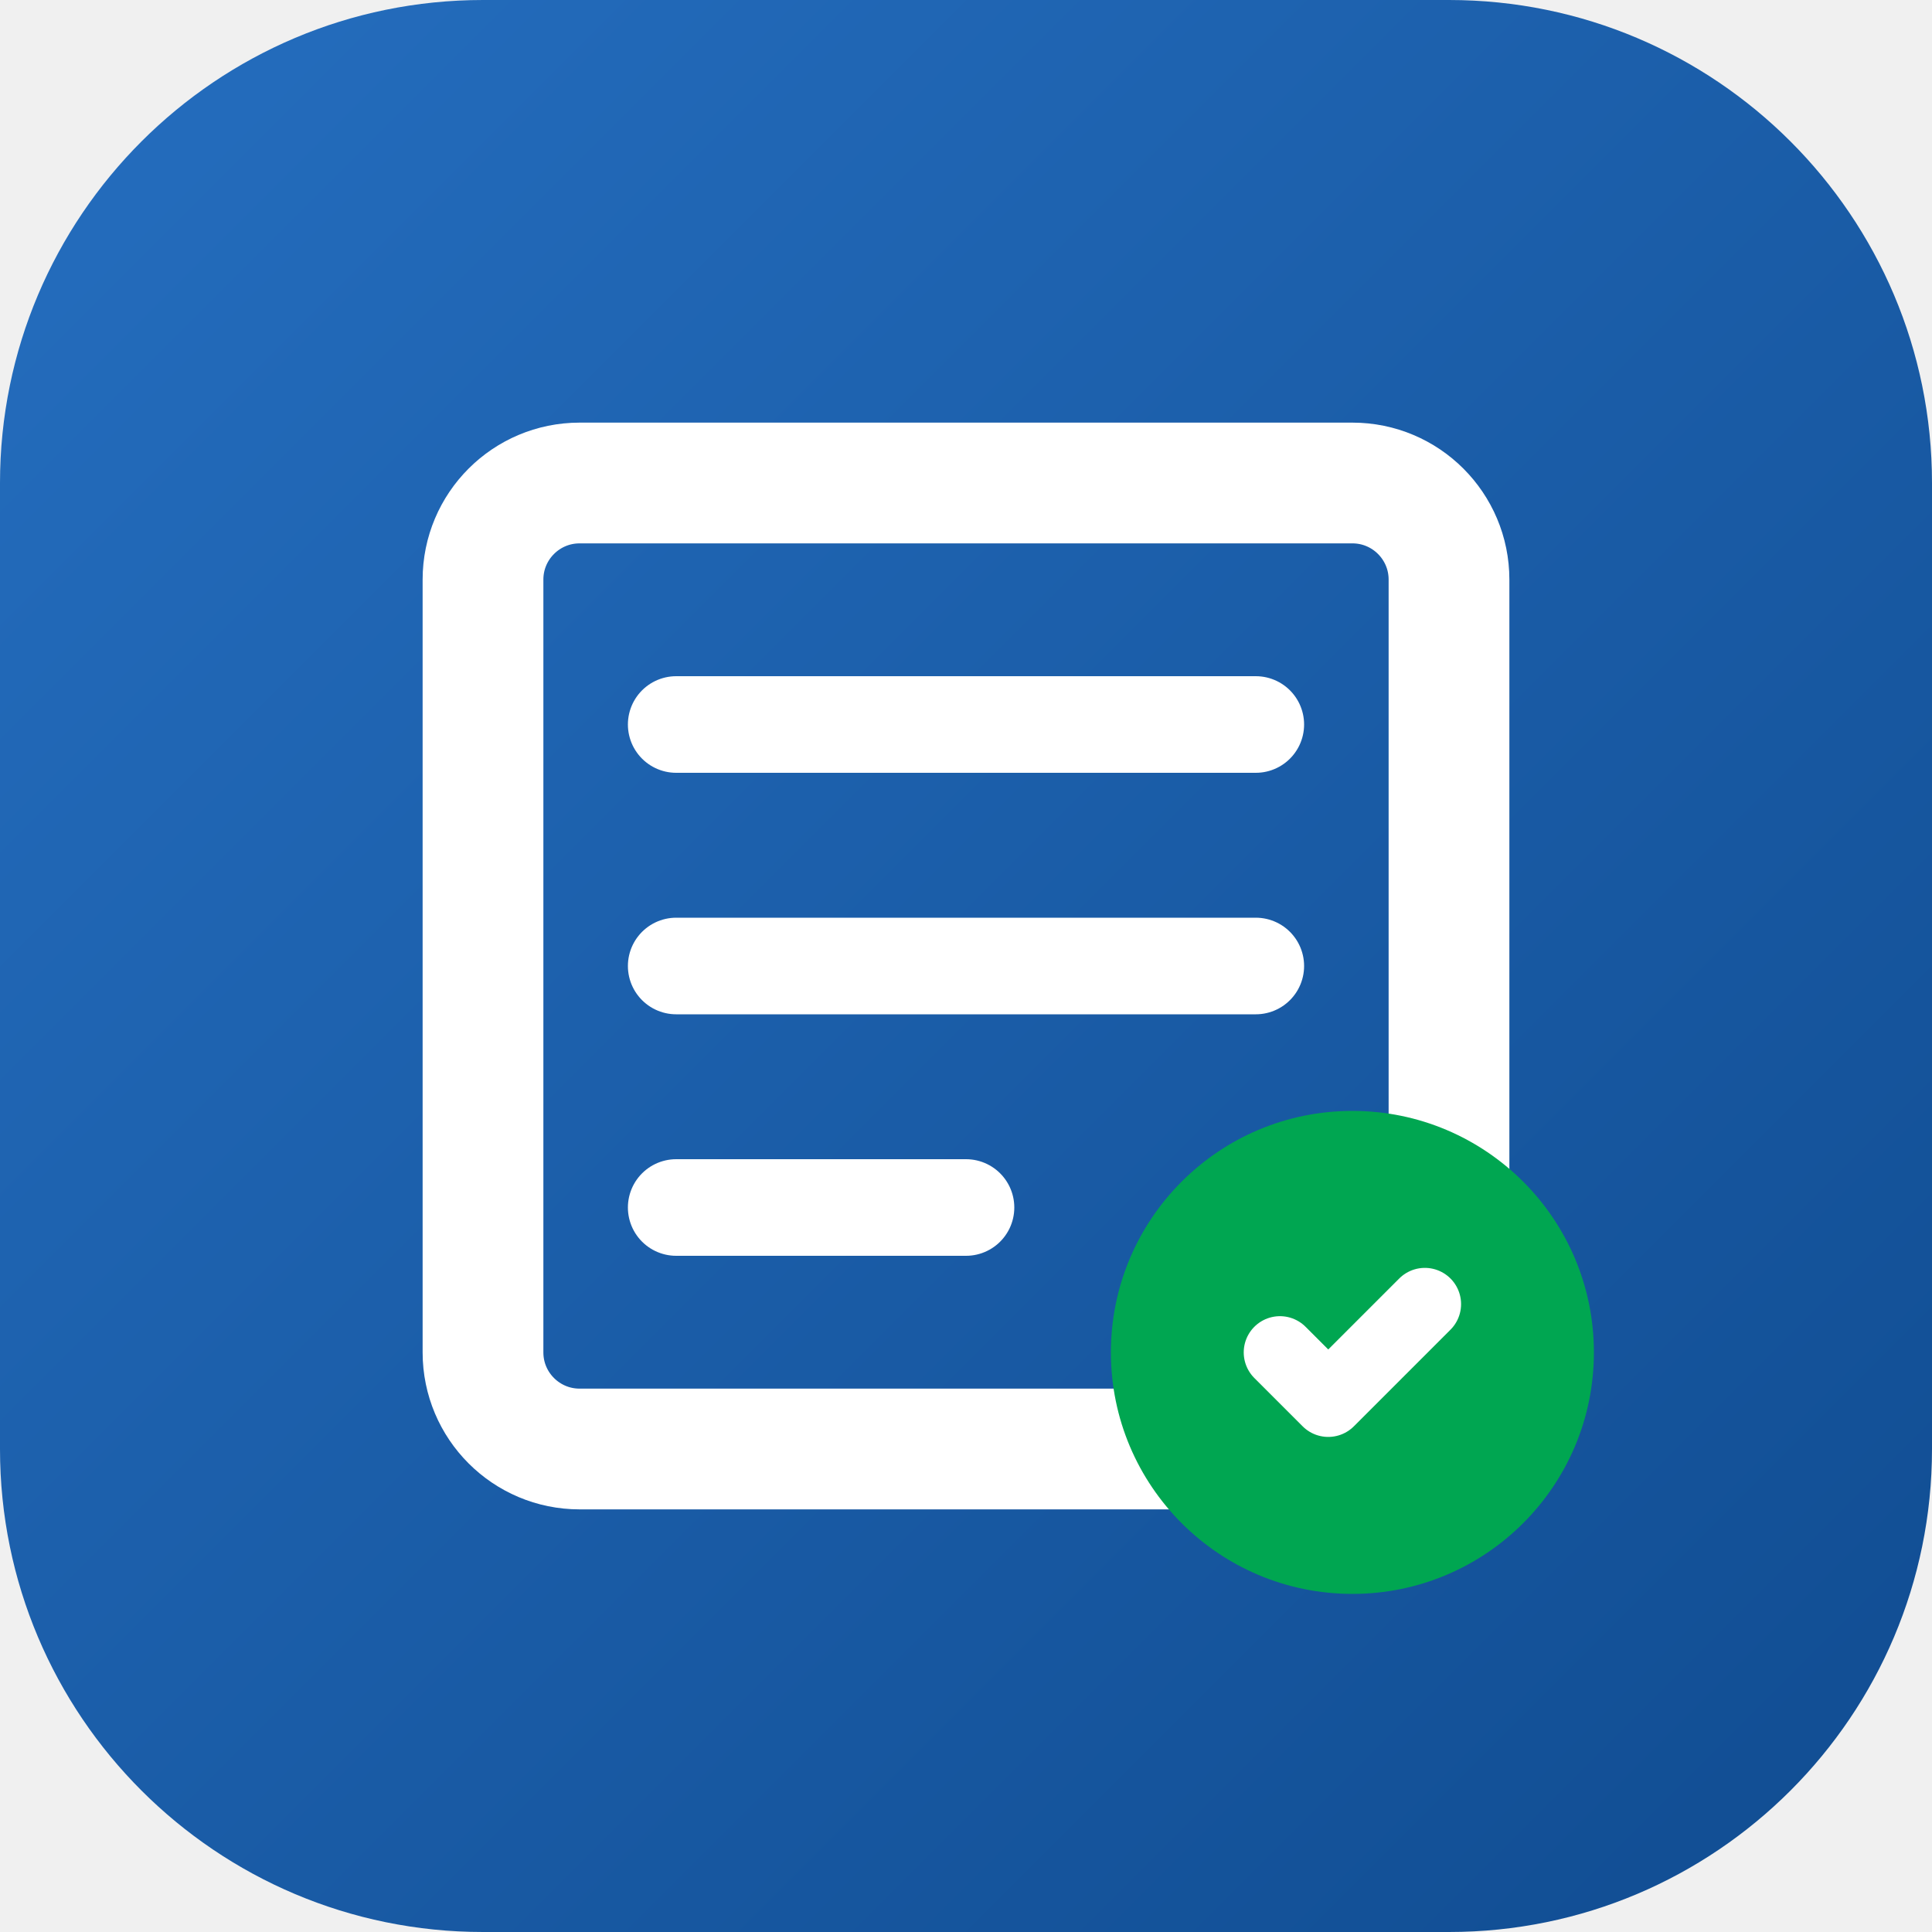
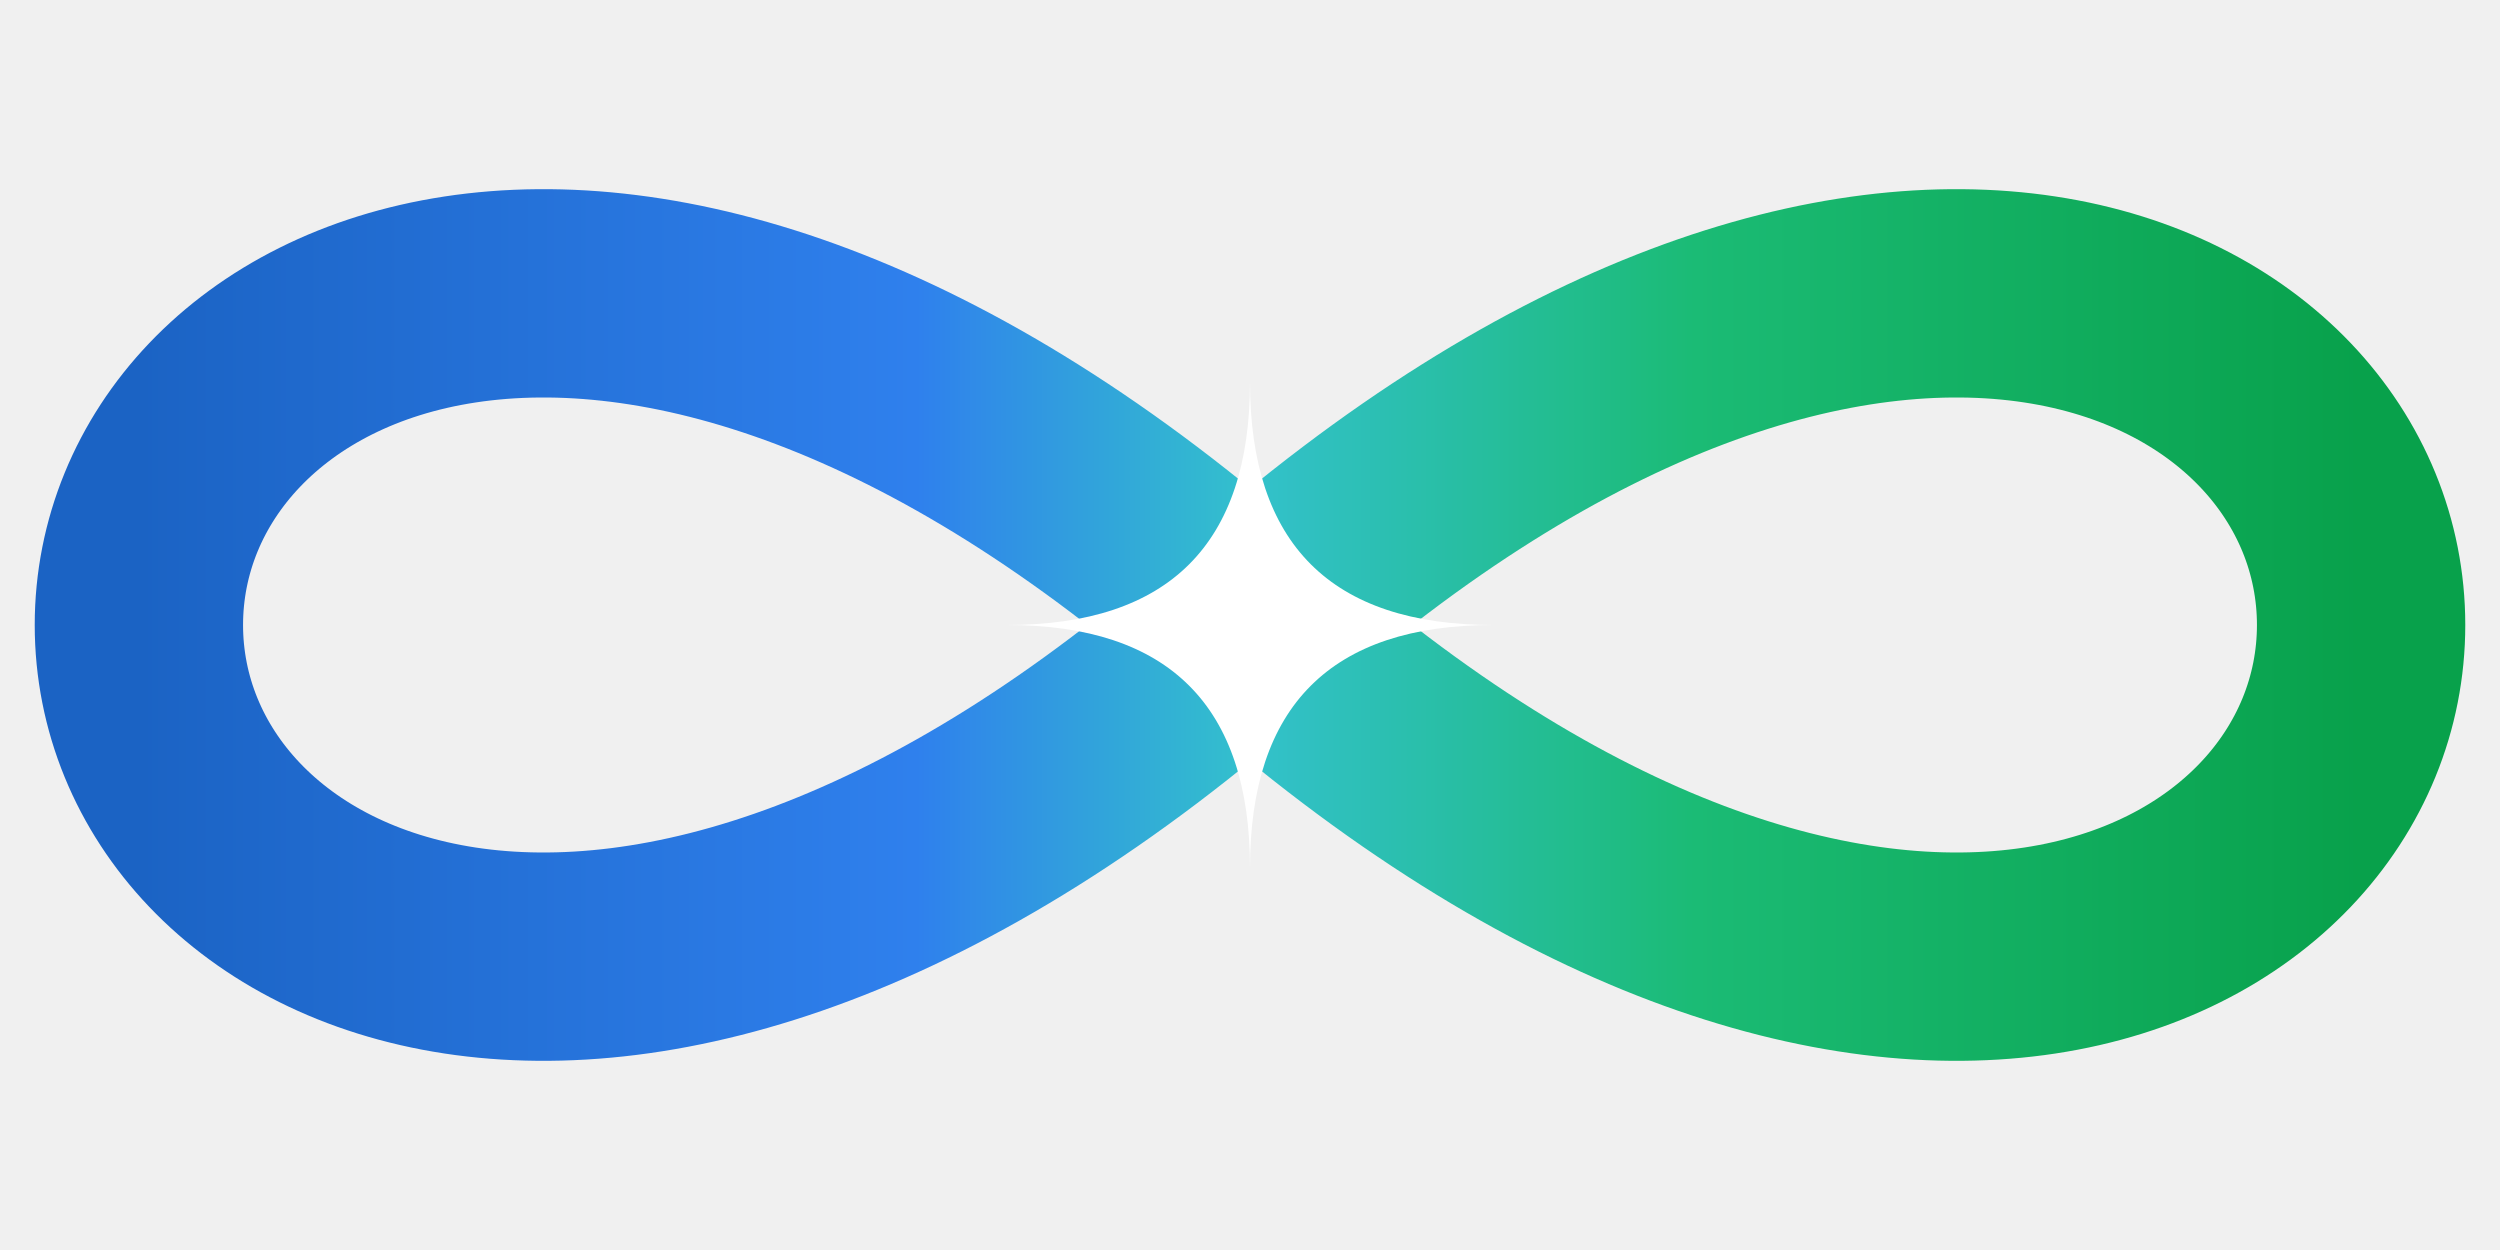
- <svg xmlns="http://www.w3.org/2000/svg" width="40" height="40" viewBox="0 0 40 40" fill="none">
+ <svg xmlns="http://www.w3.org/2000/svg" width="72" height="36" viewBox="0 0 72 36" fill="none">
  <defs>
-     <linearGradient id="logoGradIC" x1="0" y1="0" x2="40" y2="40" gradientUnits="userSpaceOnUse">
-       <stop offset="0%" stop-color="#256ebf" />
-       <stop offset="100%" stop-color="#104c91" />
+     <linearGradient id="lg1" x1="4" y1="18" x2="68" y2="18" gradientUnits="userSpaceOnUse">
+       <stop offset="0%" stop-color="#1b63c4" />
+       <stop offset="35%" stop-color="#2f80ed" />
+       <stop offset="50%" stop-color="#33c1cc" />
+       <stop offset="70%" stop-color="#1bbb75" />
+       <stop offset="100%" stop-color="#08a14b" />
    </linearGradient>
  </defs>
-   <rect width="40" height="40" rx="10" fill="url(#logoGradIC)" />
-   <rect x="10" y="10" width="20" height="20" rx="2" stroke="white" stroke-width="2.5" fill="none" />
-   <line x1="14" y1="15" x2="26" y2="15" stroke="white" stroke-width="2" stroke-linecap="round" />
-   <line x1="14" y1="20" x2="26" y2="20" stroke="white" stroke-width="2" stroke-linecap="round" />
-   <line x1="14" y1="25" x2="20" y2="25" stroke="white" stroke-width="2" stroke-linecap="round" />
-   <circle cx="28" cy="28" r="5" fill="#00a651" />
-   <path d="M26.5 28L27.5 29L29.5 27" stroke="white" stroke-width="1.5" stroke-linecap="round" stroke-linejoin="round" />
+   <path d="M 36 18 C 18 2, 4 9, 4 18 C 4 27, 18 34, 36 18 C 54 2, 68 9, 68 18 C 68 27, 54 34, 36 18 Z" stroke="url(#lg1)" stroke-width="6" stroke-linecap="round" stroke-linejoin="round" fill="none" />
+   <path d="M 36 11 Q 36 18 43 18 Q 36 18 36 25 Q 36 18 29 18 Q 36 18 36 11 Z" fill="#ffffff" />
</svg>
